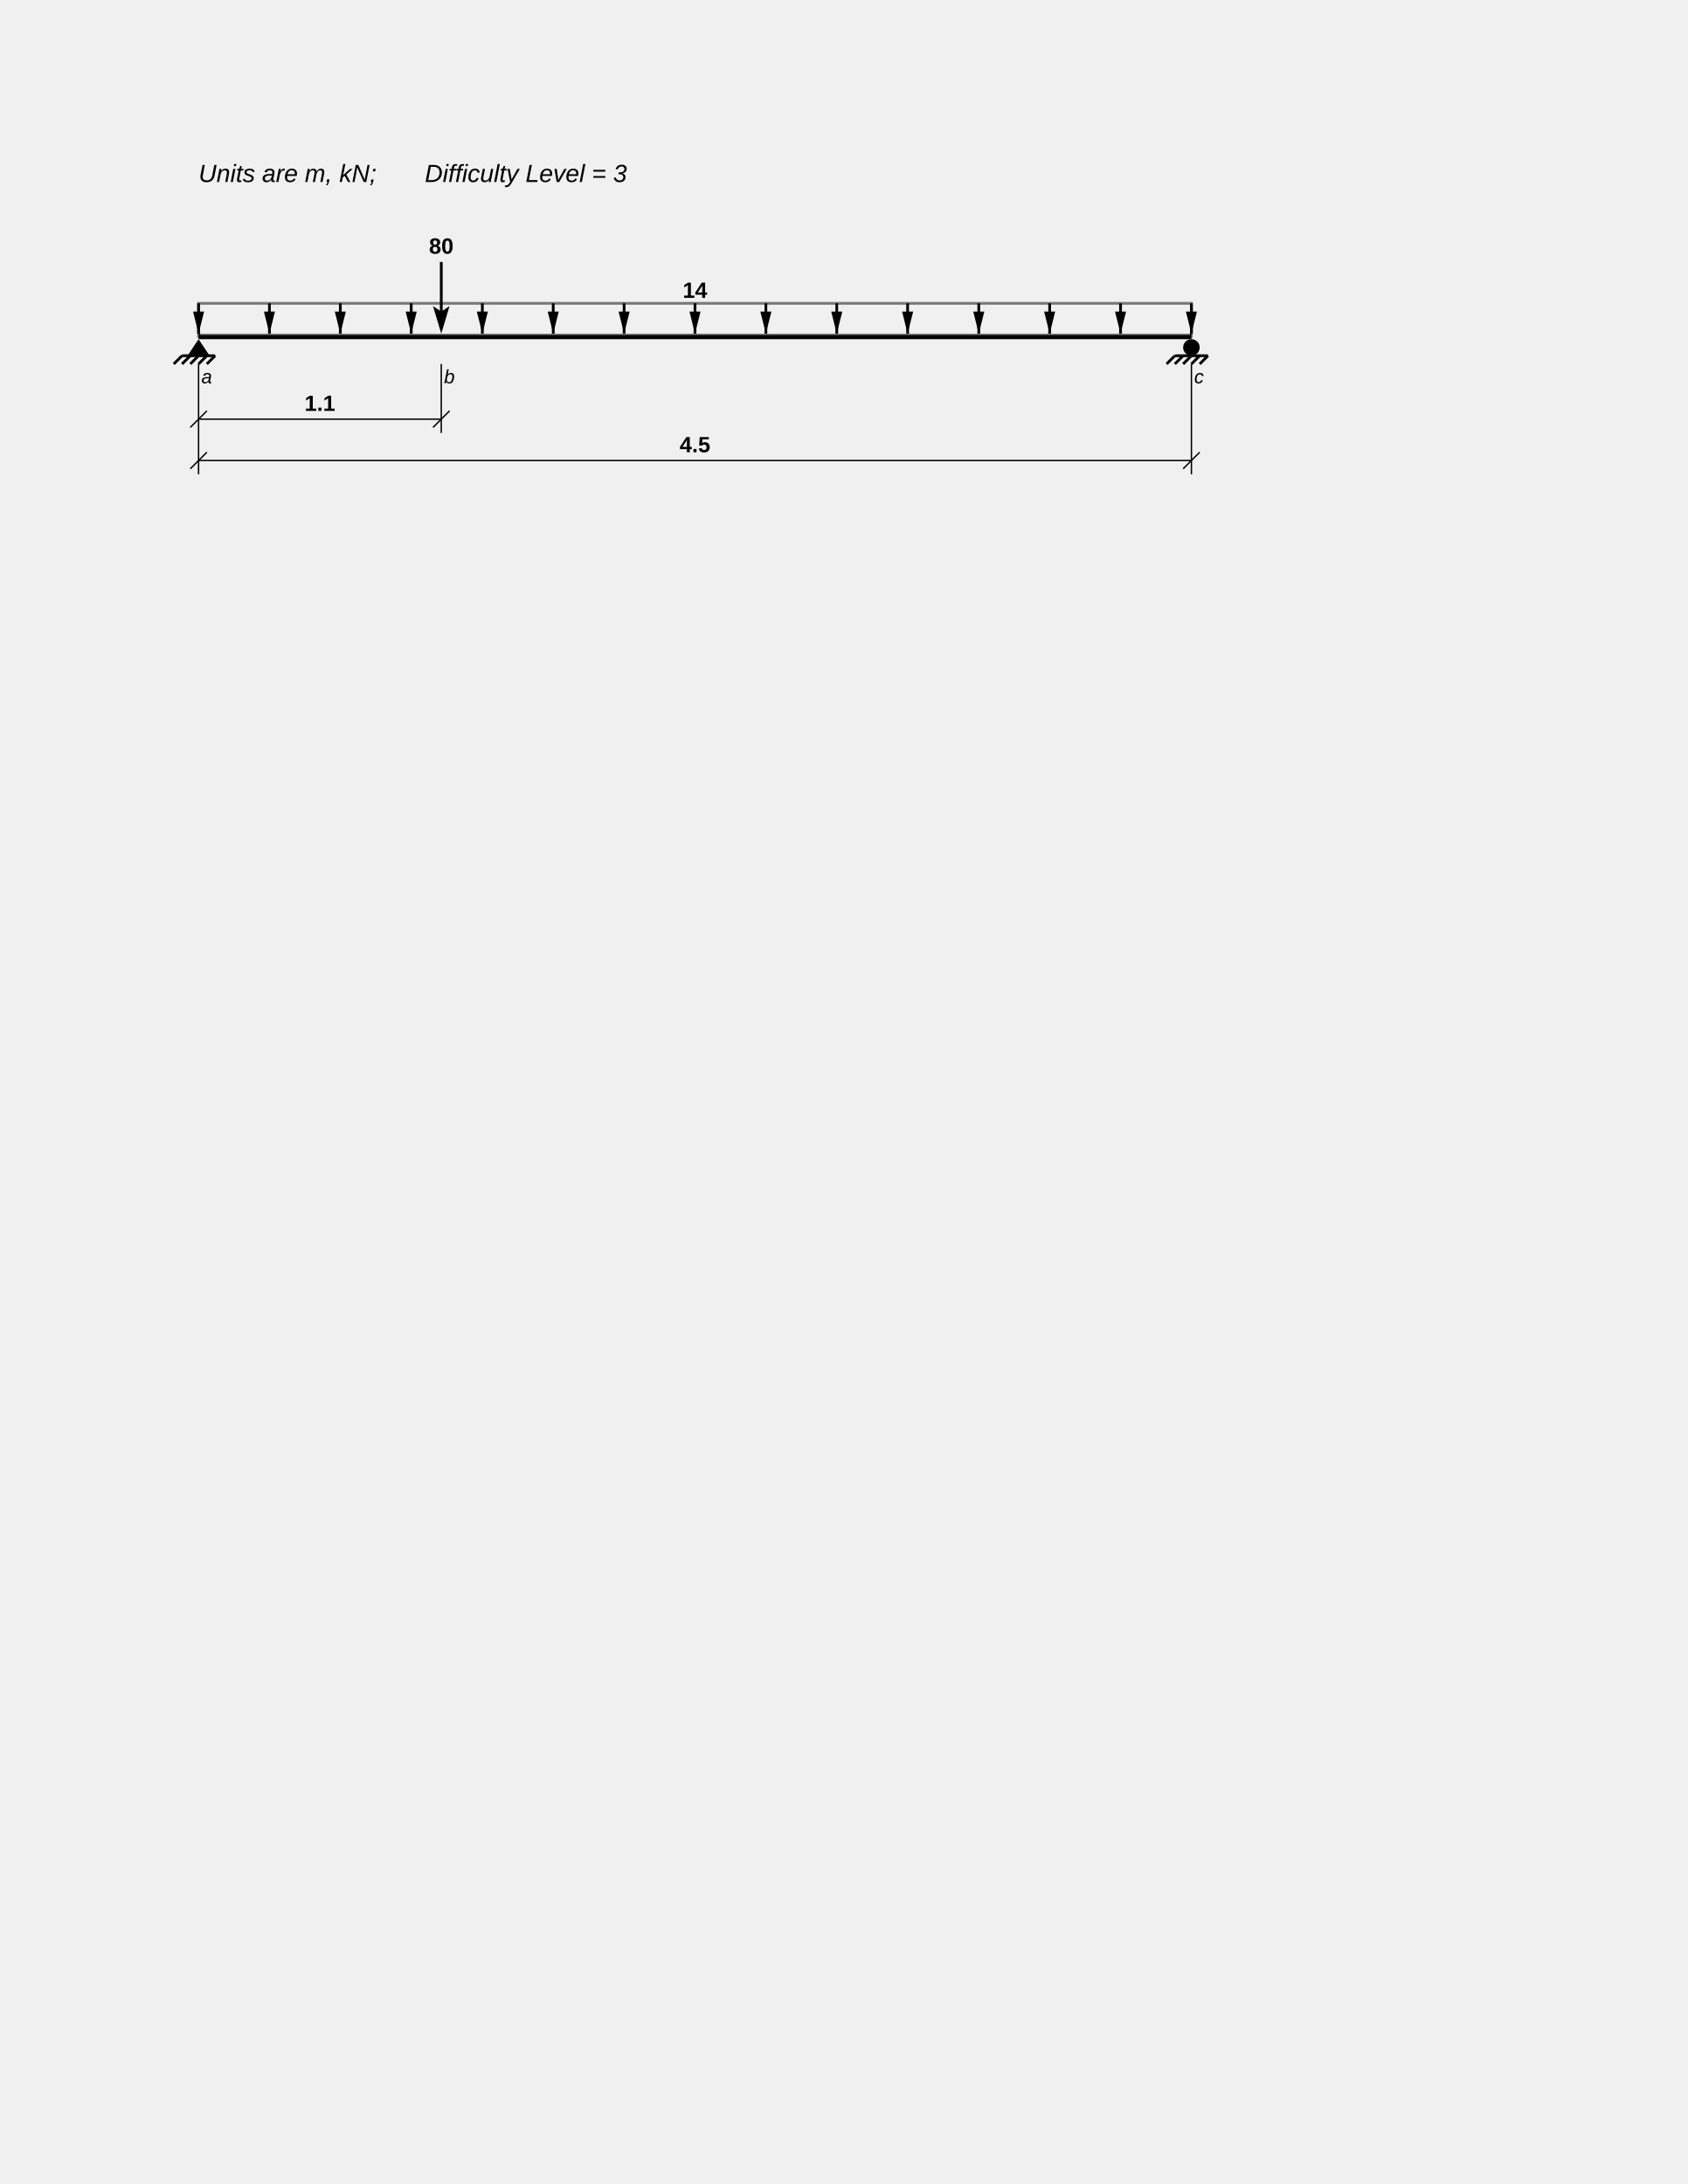
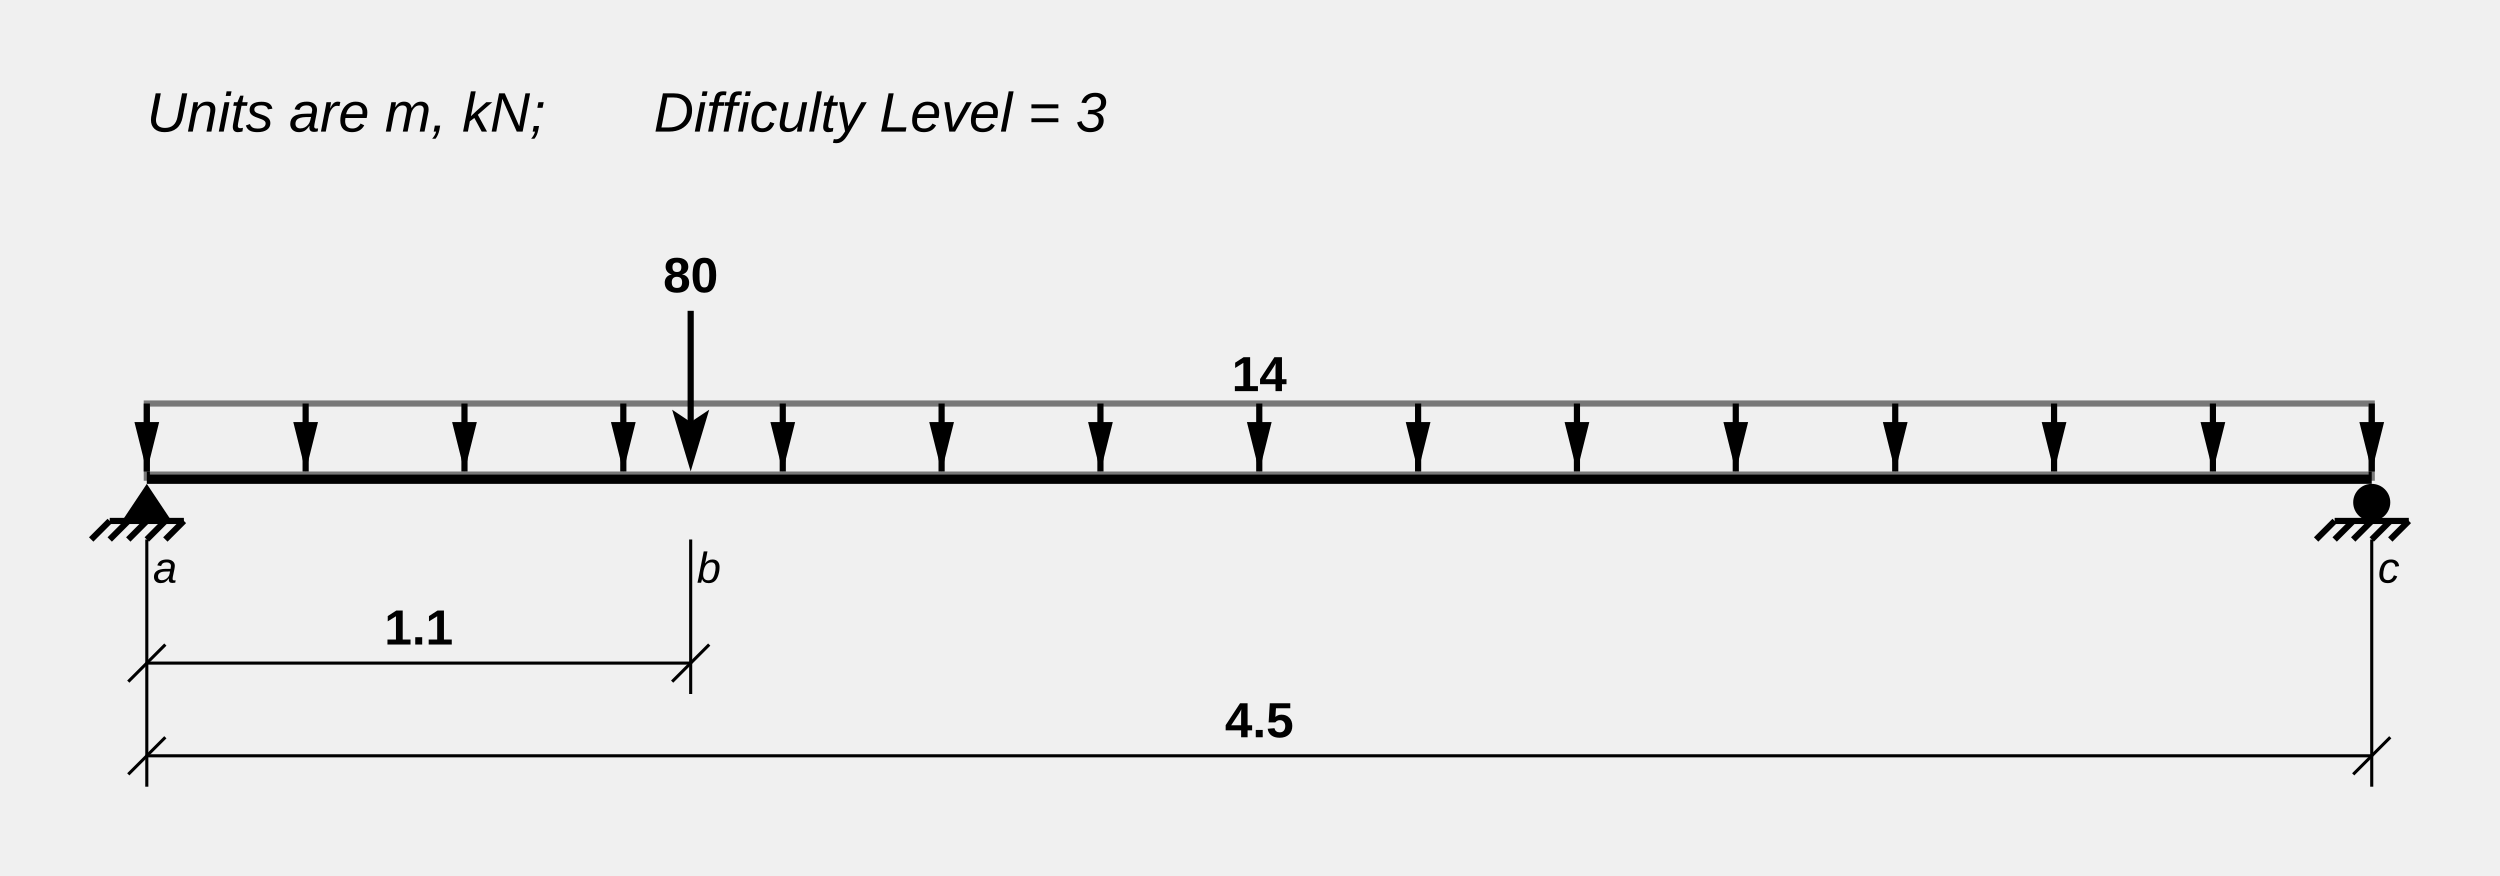
- <svg xmlns="http://www.w3.org/2000/svg" xmlns:xlink="http://www.w3.org/1999/xlink" version="1.1" width="8.5in" height="11.0in" viewBox="0 0 612 792">
-   <defs>
-     <style type="text/css">
+ <svg xmlns="http://www.w3.org/2000/svg" xmlns:xlink="http://www.w3.org/1999/xlink" id="svg150" viewBox="0 0 404.507 141.682" height="1.968in" width="5.618in" version="1.1">
+   <defs id="defs61">
+     <style id="style2" type="text/css">
    .elem {
	stroke-width: 2.0;
	stroke: black;
	}
    path.dim {
       stroke-width: 0.5;
       stroke: black;
       }
    path.guides {
       stroke-width: 0.5;
       stroke: grey;
       }
    text.dwglabel {
       font-family: Verdana, Arial;
       font-size: 10px;
       font-weight: bold;
       fill: black;
       text-align: center;
       text-anchor: start;
       }
    text.dim {
       font-family: Verdana, Arial;
       font-size: 8px;
       font-weight: bold;
       fill: black;
       text-align: center;
       text-anchor: middle;
       }
    text.guides {
       font-family: Verdana, Arial;
       font-size: 8px;
       font-weight: normal;
       font-style: italic;
       fill: black;
       text-align: center;
       text-anchor: middle;
       }
    text.vmlabel {
       font-family: Verdana, Arial;
       font-size: 8px;
       font-style: italic;
       fill: black;
       }
    text.notes {
       font-family: Verdana, Arial;
       font-size: 9px;
       font-weight: normal;
       font-style: italic;
       fill: black;
       text-align: center;
       text-anchor: left;
       }
    text.ptlabel {
       font-family: Verdana, Arial;
       font-size: 7px;
       font-style: italic;
       fill: black;
       text-align: center;
       text-anchor: start;
       }
     path.cload {
       fill: none;
       stroke-width: 1;
       stroke: black; 
       marker-end: url(#CLArrowEnd);
     }
      path.mload {
       fill: none;
       stroke-width: 1;
       stroke: black; 
       marker-end: url(#MLArrowEnd);
     }
      path.mloadInkscape {
       fill: none;
       stroke-width: 1;
       stroke: black; 
       marker-end: url(#MLArrowStart);
     }
     polygon.dload {
       fill: rgb(240,240,240);
       opacity: 0.5; /* if &lt; 1, REALLY slows down printing of the pdfs */
       stroke-width: 1;
       stroke: black; 
     }
     path.dload {
       fill: none;
       stroke-width: 1;
       stroke: black; 
       marker-end: url(#DLArrowEnd);
     }
     path.dloadna {
       fill: none;
       stroke-width: 1;
       stroke: black; 
     }
     path.vdiag {
       fill: url(#crosshatch45);
       stroke-width: 1;
       stroke: black; 
     }
     path.mdiag {
       fill: url(#crosshatch45);
       stroke-width: 1;
       stroke: black; 
     }

    </style>
-     <g id="PinnedSupport" transform="translate(0,1.0)">
-       <path d="M 0 0 l 4 6 l -8 0 z" stroke="black" stroke-width="0" fill="black" opacity="1.0" />
-       <path d="M -6 6 l 12 0" stroke="black" stroke-width="1" fill="none" />
-       <path d="M 6 6 l -3 3 m 0 -3 l -3 3 m 0 -3 l -3 3 m 0 -3 l -3 3 m 0 -3 l -3 3" stroke="black" stroke-width="1" fill="none" />
-     </g>
-     <g id="RollerSupport" transform="translate(0,1.0)">
-       <circle cx="0" cy="3" r="3" stroke="black" stroke-width="0" fill="black" opacity="1.0" />
-       <path d="M -6 6 l 12 0" stroke="black" stroke-width="1" fill="none" />
-       <path d="M 6 6 l -3 3 m 0 -3 l -3 3 m 0 -3 l -3 3 m 0 -3 l -3 3 m 0 -3 l -3 3" stroke="black" stroke-width="1" fill="none" />
-     </g>
-     <g id="LFixedSupport" transform="translate(-0.5,0)">
-       <path d="M 0 -6 l 0 12" stroke="black" stroke-width="1" fill="none" />
-       <path d="M 0 -6 l -3 3 m 3 0 l -3 3 m 3 0 l -3 3 m 3 0 l -3 3 m 3 0 l -3 3" stroke="black" stroke-width="1" fill="none" />
+     <g transform="translate(0,1)" id="PinnedSupport">
+       <path style="opacity:1;fill:#000000;stroke:#000000;stroke-width:0" id="path4" d="M 0,0 4,6 H -4 Z" />
+       <path style="fill:none;stroke:#000000;stroke-width:1" id="path6" d="M -6,6 H 6" />
+       <path style="fill:none;stroke:#000000;stroke-width:1" id="path8" d="M 6,6 3,9 M 3,6 0,9 M 0,6 -3,9 m 0,-3 -3,3 m 0,-3 -3,3" />
+     </g>
+     <g transform="translate(0,1)" id="RollerSupport">
+       <circle style="opacity:1;fill:#000000;stroke:#000000;stroke-width:0" id="circle11" r="3" cy="3" cx="0" />
+       <path style="fill:none;stroke:#000000;stroke-width:1" id="path13" d="M -6,6 H 6" />
+       <path style="fill:none;stroke:#000000;stroke-width:1" id="path15" d="M 6,6 3,9 M 3,6 0,9 M 0,6 -3,9 m 0,-3 -3,3 m 0,-3 -3,3" />
+     </g>
+     <g transform="translate(-0.5)" id="LFixedSupport">
+       <path style="fill:none;stroke:#000000;stroke-width:1" id="path18" d="M 0,-6 V 6" />
+       <path style="fill:none;stroke:#000000;stroke-width:1" id="path20" d="m 0,-6 -3,3 m 3,0 -3,3 m 3,0 -3,3 m 3,0 -3,3 m 3,0 -3,3" />
    </g>
    <g id="RFixedSupport">
-       <use xlink:href="#LFixedSupport" transform="scale(-1,1)" />
+       <use height="100%" width="100%" y="0" x="0" id="use23" transform="scale(-1,1)" xlink:href="#LFixedSupport" />
    </g>
    <g id="Hinge">
-       <circle cx="0" cy="0" r="2.5" stroke="black" stroke-width="1" fill="white" />
+       <circle style="fill:#ffffff;stroke:#000000;stroke-width:1" id="circle26" r="2.5" cy="0" cx="0" />
    </g>
    <g id="ShearRelease">
-       <rect x="-3" y="-6" width="6" height="12" stroke="none" fill="white" />
-       <circle cx="0" cy="-6" r="2" stroke="black" strokewidth="0.5" fill="white" />
-       <circle cx="0" cy="0" r="2" stroke="black" strokewidth="0.5" fill="white" />
-       <circle cx="0" cy="6" r="2" stroke="black" strokewidth="0.5" fill="white" />
-       <path d="M -3 -9 l 0 18 M 3 -9 l 0 18" stroke="black" stroke-width="1" />
-     </g>
-     <marker id="DLArrowStart" markerUnits="userSpaceOnUse" markerWidth="8" markerHeight="4" orient="auto" viewBox="0 0 8 4" refX="0" refY="2">
-       <path d="M 0 2 l 8 -2 l 0 4 z" />
-     </marker>
-     <marker id="DLArrowEnd" markerUnits="userSpaceOnUse" markerWidth="8" markerHeight="4" orient="auto" viewBox="0 0 8 4" refX="8" refY="2">
-       <path d="M 0 0 l 8 2 l -8 2 z" />
-     </marker>
-     <marker id="CLArrowStart" markerUnits="userSpaceOnUse" markerWidth="10.0" markerHeight="6" orient="auto" viewBox="0 0 10 6" refX="3.0" refY="3">
-       <path d="M 0 3 l 10 -3 l -2 3 l 2 3 z" />
-     </marker>
-     <marker id="CLArrowEnd" markerUnits="userSpaceOnUse" markerWidth="10.0" markerHeight="6" orient="auto" viewBox="0 0 10 6" refX="7.0" refY="3">
-       <path d="M 0 0 l 10 3 l -10 3 l 2 -3 z" />
-     </marker>
-     <marker id="MLArrowStart" markerUnits="userSpaceOnUse" markerWidth="10.0" markerHeight="6" orient="auto" viewBox="0 0 10 6" refX="8" refY="3">
-       <path d="M 10 0 l -10 3 l 10 3 l -2 -3 z" />
-     </marker>
-     <marker id="MLArrowEnd" markerUnits="userSpaceOnUse" markerWidth="10.0" markerHeight="6" orient="auto" viewBox="0 0 10 6" refX="2" refY="3">
-       <path d="M 0 0 l 10 3 l -10 3 l 2 -3 z" />
-     </marker>
-     <pattern id="crosshatch45" patternUnits="userSpaceOnUse" x="0" y="0" width="10" height="10" viewBox="0 0 10 10">
-       <path d="M 0 0 L 10 10" fill="none" stroke="grey" stroke-width="0.2" />
+       <rect style="fill:#ffffff;stroke:none" id="rect29" height="12" width="6" y="-6" x="-3" />
+       <circle style="fill:#ffffff;stroke:#000000" id="circle31" strokewidth="0.5" r="2" cy="-6" cx="0" />
+       <circle style="fill:#ffffff;stroke:#000000" id="circle33" strokewidth="0.5" r="2" cy="0" cx="0" />
+       <circle style="fill:#ffffff;stroke:#000000" id="circle35" strokewidth="0.5" r="2" cy="6" cx="0" />
+       <path style="stroke:#000000;stroke-width:1" id="path37" d="M -3,-9 V 9 M 3,-9 V 9" />
+     </g>
+     <marker refY="2" refX="0" viewBox="0 0 8 4" orient="auto" markerHeight="4" markerWidth="8" markerUnits="userSpaceOnUse" id="DLArrowStart">
+       <path id="path40" d="M 0,2 8,0 v 4 z" />
+     </marker>
+     <marker refY="2" refX="8" viewBox="0 0 8 4" orient="auto" markerHeight="4" markerWidth="8" markerUnits="userSpaceOnUse" id="DLArrowEnd">
+       <path id="path43" d="M 0,0 8,2 0,4 Z" />
+     </marker>
+     <marker refY="3" refX="3" viewBox="0 0 10 6" orient="auto" markerHeight="6" markerWidth="10" markerUnits="userSpaceOnUse" id="CLArrowStart">
+       <path id="path46" d="M 0,3 10,0 8,3 10,6 Z" />
+     </marker>
+     <marker refY="3" refX="7" viewBox="0 0 10 6" orient="auto" markerHeight="6" markerWidth="10" markerUnits="userSpaceOnUse" id="CLArrowEnd">
+       <path id="path49" d="M 0,0 10,3 0,6 2,3 Z" />
+     </marker>
+     <marker refY="3" refX="8" viewBox="0 0 10 6" orient="auto" markerHeight="6" markerWidth="10" markerUnits="userSpaceOnUse" id="MLArrowStart">
+       <path id="path52" d="M 10,0 0,3 10,6 8,3 Z" />
+     </marker>
+     <marker refY="3" refX="2" viewBox="0 0 10 6" orient="auto" markerHeight="6" markerWidth="10" markerUnits="userSpaceOnUse" id="MLArrowEnd">
+       <path id="path55" d="M 0,0 10,3 0,6 2,3 Z" />
+     </marker>
+     <pattern viewBox="0 0 10 10" height="10" width="10" y="0" x="0" patternUnits="userSpaceOnUse" id="crosshatch45">
+       <path id="path58" stroke-width="0.2" stroke="grey" fill="none" d="M 0 0 L 10 10" />
    </pattern>
  </defs>
-   <g transform="translate(72.0,122.0)">
-     <path class="elem" d="M 0 0 l 360.0 0" />
-     <g transform="translate(0.0,0.0)">
-       <polygon points="0,0 0,-12.0 360.0,-12.0 360.0,0" class="dload" />
-       <path class="dload" d="M 0.0 -12.0 L 0.0 -1.0" />
-       <path class="dload" d="M 25.7 -12.0 L 25.7 -1.0" />
-       <path class="dload" d="M 51.4 -12.0 L 51.4 -1.0" />
-       <path class="dload" d="M 77.1 -12.0 L 77.1 -1.0" />
-       <path class="dload" d="M 102.9 -12.0 L 102.9 -1.0" />
-       <path class="dload" d="M 128.6 -12.0 L 128.6 -1.0" />
-       <path class="dload" d="M 154.3 -12.0 L 154.3 -1.0" />
-       <path class="dload" d="M 180.0 -12.0 L 180.0 -1.0" />
-       <path class="dload" d="M 205.7 -12.0 L 205.7 -1.0" />
-       <path class="dload" d="M 231.4 -12.0 L 231.4 -1.0" />
-       <path class="dload" d="M 257.1 -12.0 L 257.1 -1.0" />
-       <path class="dload" d="M 282.9 -12.0 L 282.9 -1.0" />
-       <path class="dload" d="M 308.6 -12.0 L 308.6 -1.0" />
-       <path class="dload" d="M 334.3 -12.0 L 334.3 -1.0" />
-       <path class="dload" d="M 360.0 -12.0 L 360.0 -1.0" />
-       <text style="text-anchor: middle;" dx="0.0" dy="-2.0" y="-12.0" x="180.0" class="dim">14</text>
-     </g>
-     <g transform="translate(88.0,-1.0)">
-       <path class="cload" d="M 0 -26.0 l 0 23.0" />
-       <text y="-26.0" x="0" class="dim" dy="-3.0">80</text>
-     </g>
-     <use y="0" x="0.0" xlink:href="#PinnedSupport" />
-     <use y="0" x="360.0" xlink:href="#RollerSupport" />
-     <path class="dim" d="M 88.0 10.0 l 0 25.0" />
-     <path class="dim" d="M 0.0 30.0 l 88.0 0" />
-     <path class="dim" d="M 0.0 30.0 m -3.0 3.0 l 6.0 -6.0" />
-     <path class="dim" d="M 88.0 30.0 m -3.0 3.0 l 6.0 -6.0" />
-     <text y="30.0" x="44.0" class="dim" dy="-3.0">1.1</text>
-     <path class="dim" d="M 0.0 10.0 l 0 40.0" />
-     <path class="dim" d="M 360.0 10.0 l 0 40.0" />
-     <path class="dim" d="M 0.0 45.0 l 360.0 0" />
-     <path class="dim" d="M 0.0 45.0 m -3.0 3.0 l 6.0 -6.0" />
-     <path class="dim" d="M 360.0 45.0 m -3.0 3.0 l 6.0 -6.0" />
-     <text y="45.0" x="180.0" class="dim" dy="-3.0">4.5</text>
-     <text y="17.0" x="0.0" class="ptlabel" dx="1.0">a</text>
-     <text y="17.0" x="88.0" class="ptlabel" dx="1.0">b</text>
-     <text y="17.0" x="360.0" class="ptlabel" dx="1.0">c</text>
-     <text y="-56.0" x="0" xml:space="preserve" class="notes">Units are m, kN;       Difficulty Level = 3</text>
-     <g id="beam-fb-diagram" visibility="hidden" transform="translate(0.0,144.0)">
-   </g>
+   <g id="g148" transform="translate(23.75355,77.28184)">
+     <path style="stroke:#000000;stroke-width:2" id="path65" d="M 0,0 H 360" class="elem" />
+     <g id="g103">
+       <polygon style="opacity:0.5;fill:#f0f0f0;stroke:#000000;stroke-width:1" id="polygon69" class="dload" points="360,-12 360,0 0,0 0,-12 " />
+       <path style="fill:none;stroke:#000000;stroke-width:1;marker-end:url(#DLArrowEnd)" id="path71" d="M 0,-12 V -1" class="dload" />
+       <path style="fill:none;stroke:#000000;stroke-width:1;marker-end:url(#DLArrowEnd)" id="path73" d="M 25.7,-12 V -1" class="dload" />
+       <path style="fill:none;stroke:#000000;stroke-width:1;marker-end:url(#DLArrowEnd)" id="path75" d="M 51.4,-12 V -1" class="dload" />
+       <path style="fill:none;stroke:#000000;stroke-width:1;marker-end:url(#DLArrowEnd)" id="path77" d="M 77.1,-12 V -1" class="dload" />
+       <path style="fill:none;stroke:#000000;stroke-width:1;marker-end:url(#DLArrowEnd)" id="path79" d="M 102.9,-12 V -1" class="dload" />
+       <path style="fill:none;stroke:#000000;stroke-width:1;marker-end:url(#DLArrowEnd)" id="path81" d="M 128.6,-12 V -1" class="dload" />
+       <path style="fill:none;stroke:#000000;stroke-width:1;marker-end:url(#DLArrowEnd)" id="path83" d="M 154.3,-12 V -1" class="dload" />
+       <path style="fill:none;stroke:#000000;stroke-width:1;marker-end:url(#DLArrowEnd)" id="path85" d="M 180,-12 V -1" class="dload" />
+       <path style="fill:none;stroke:#000000;stroke-width:1;marker-end:url(#DLArrowEnd)" id="path87" d="M 205.7,-12 V -1" class="dload" />
+       <path style="fill:none;stroke:#000000;stroke-width:1;marker-end:url(#DLArrowEnd)" id="path89" d="M 231.4,-12 V -1" class="dload" />
+       <path style="fill:none;stroke:#000000;stroke-width:1;marker-end:url(#DLArrowEnd)" id="path91" d="M 257.1,-12 V -1" class="dload" />
+       <path style="fill:none;stroke:#000000;stroke-width:1;marker-end:url(#DLArrowEnd)" id="path93" d="M 282.9,-12 V -1" class="dload" />
+       <path style="fill:none;stroke:#000000;stroke-width:1;marker-end:url(#DLArrowEnd)" id="path95" d="M 308.6,-12 V -1" class="dload" />
+       <path style="fill:none;stroke:#000000;stroke-width:1;marker-end:url(#DLArrowEnd)" id="path97" d="M 334.3,-12 V -1" class="dload" />
+       <path style="fill:none;stroke:#000000;stroke-width:1;marker-end:url(#DLArrowEnd)" id="path99" d="M 360,-12 V -1" class="dload" />
+       <text id="text101" class="dim" x="180" y="-12" dy="-2" dx="0" style="font-weight:bold;font-size:8px;font-family:Verdana, Arial;text-align:center;text-anchor:middle;fill:#000000">14</text>
+     </g>
+     <g id="g111" transform="translate(88,-1)">
+       <path style="fill:none;stroke:#000000;stroke-width:1;marker-end:url(#CLArrowEnd)" id="path107" d="M 0,-26 V -3" class="cload" />
+       <text style="font-weight:bold;font-size:8px;font-family:Verdana, Arial;text-align:center;text-anchor:middle;fill:#000000" id="text109" dy="-3" class="dim" x="0" y="-26">80</text>
+     </g>
+     <use height="100%" width="100%" id="use113" xlink:href="#PinnedSupport" x="0" y="0" />
+     <use height="100%" width="100%" id="use115" xlink:href="#RollerSupport" x="360" y="0" />
+     <path style="stroke:#000000;stroke-width:0.5" id="path117" d="M 88,10 V 35" class="dim" />
+     <path style="stroke:#000000;stroke-width:0.5" id="path119" d="M 0,30 H 88" class="dim" />
+     <path style="stroke:#000000;stroke-width:0.5" id="path121" d="m 0,30 m -3,3 6,-6" class="dim" />
+     <path style="stroke:#000000;stroke-width:0.5" id="path123" d="m 88,30 m -3,3 6,-6" class="dim" />
+     <text style="font-weight:bold;font-size:8px;font-family:Verdana, Arial;text-align:center;text-anchor:middle;fill:#000000" id="text125" dy="-3" class="dim" x="44" y="30">1.1</text>
+     <path style="stroke:#000000;stroke-width:0.5" id="path127" d="M 0,10 V 50" class="dim" />
+     <path style="stroke:#000000;stroke-width:0.5" id="path129" d="M 360,10 V 50" class="dim" />
+     <path style="stroke:#000000;stroke-width:0.5" id="path131" d="M 0,45 H 360" class="dim" />
+     <path style="stroke:#000000;stroke-width:0.5" id="path133" d="m 0,45 m -3,3 6,-6" class="dim" />
+     <path style="stroke:#000000;stroke-width:0.5" id="path135" d="m 360,45 m -3,3 6,-6" class="dim" />
+     <text style="font-weight:bold;font-size:8px;font-family:Verdana, Arial;text-align:center;text-anchor:middle;fill:#000000" id="text137" dy="-3" class="dim" x="180" y="45">4.5</text>
+     <text style="font-style:italic;font-size:7px;font-family:Verdana, Arial;text-align:center;text-anchor:start;fill:#000000" id="text139" dx="1" class="ptlabel" x="0" y="17">a</text>
+     <text style="font-style:italic;font-size:7px;font-family:Verdana, Arial;text-align:center;text-anchor:start;fill:#000000" id="text141" dx="1" class="ptlabel" x="88" y="17">b</text>
+     <text style="font-style:italic;font-size:7px;font-family:Verdana, Arial;text-align:center;text-anchor:start;fill:#000000" id="text143" dx="1" class="ptlabel" x="360" y="17">c</text>
+     <text style="font-style:italic;font-weight:normal;font-size:9px;font-family:Verdana, Arial;text-align:center;fill:#000000" id="text145" class="notes" xml:space="preserve" x="0" y="-56">Units are m, kN;       Difficulty Level = 3</text>
+     <g style="visibility:hidden" transform="translate(0,144)" visibility="hidden" id="beam-fb-diagram" />
  </g>
</svg>
